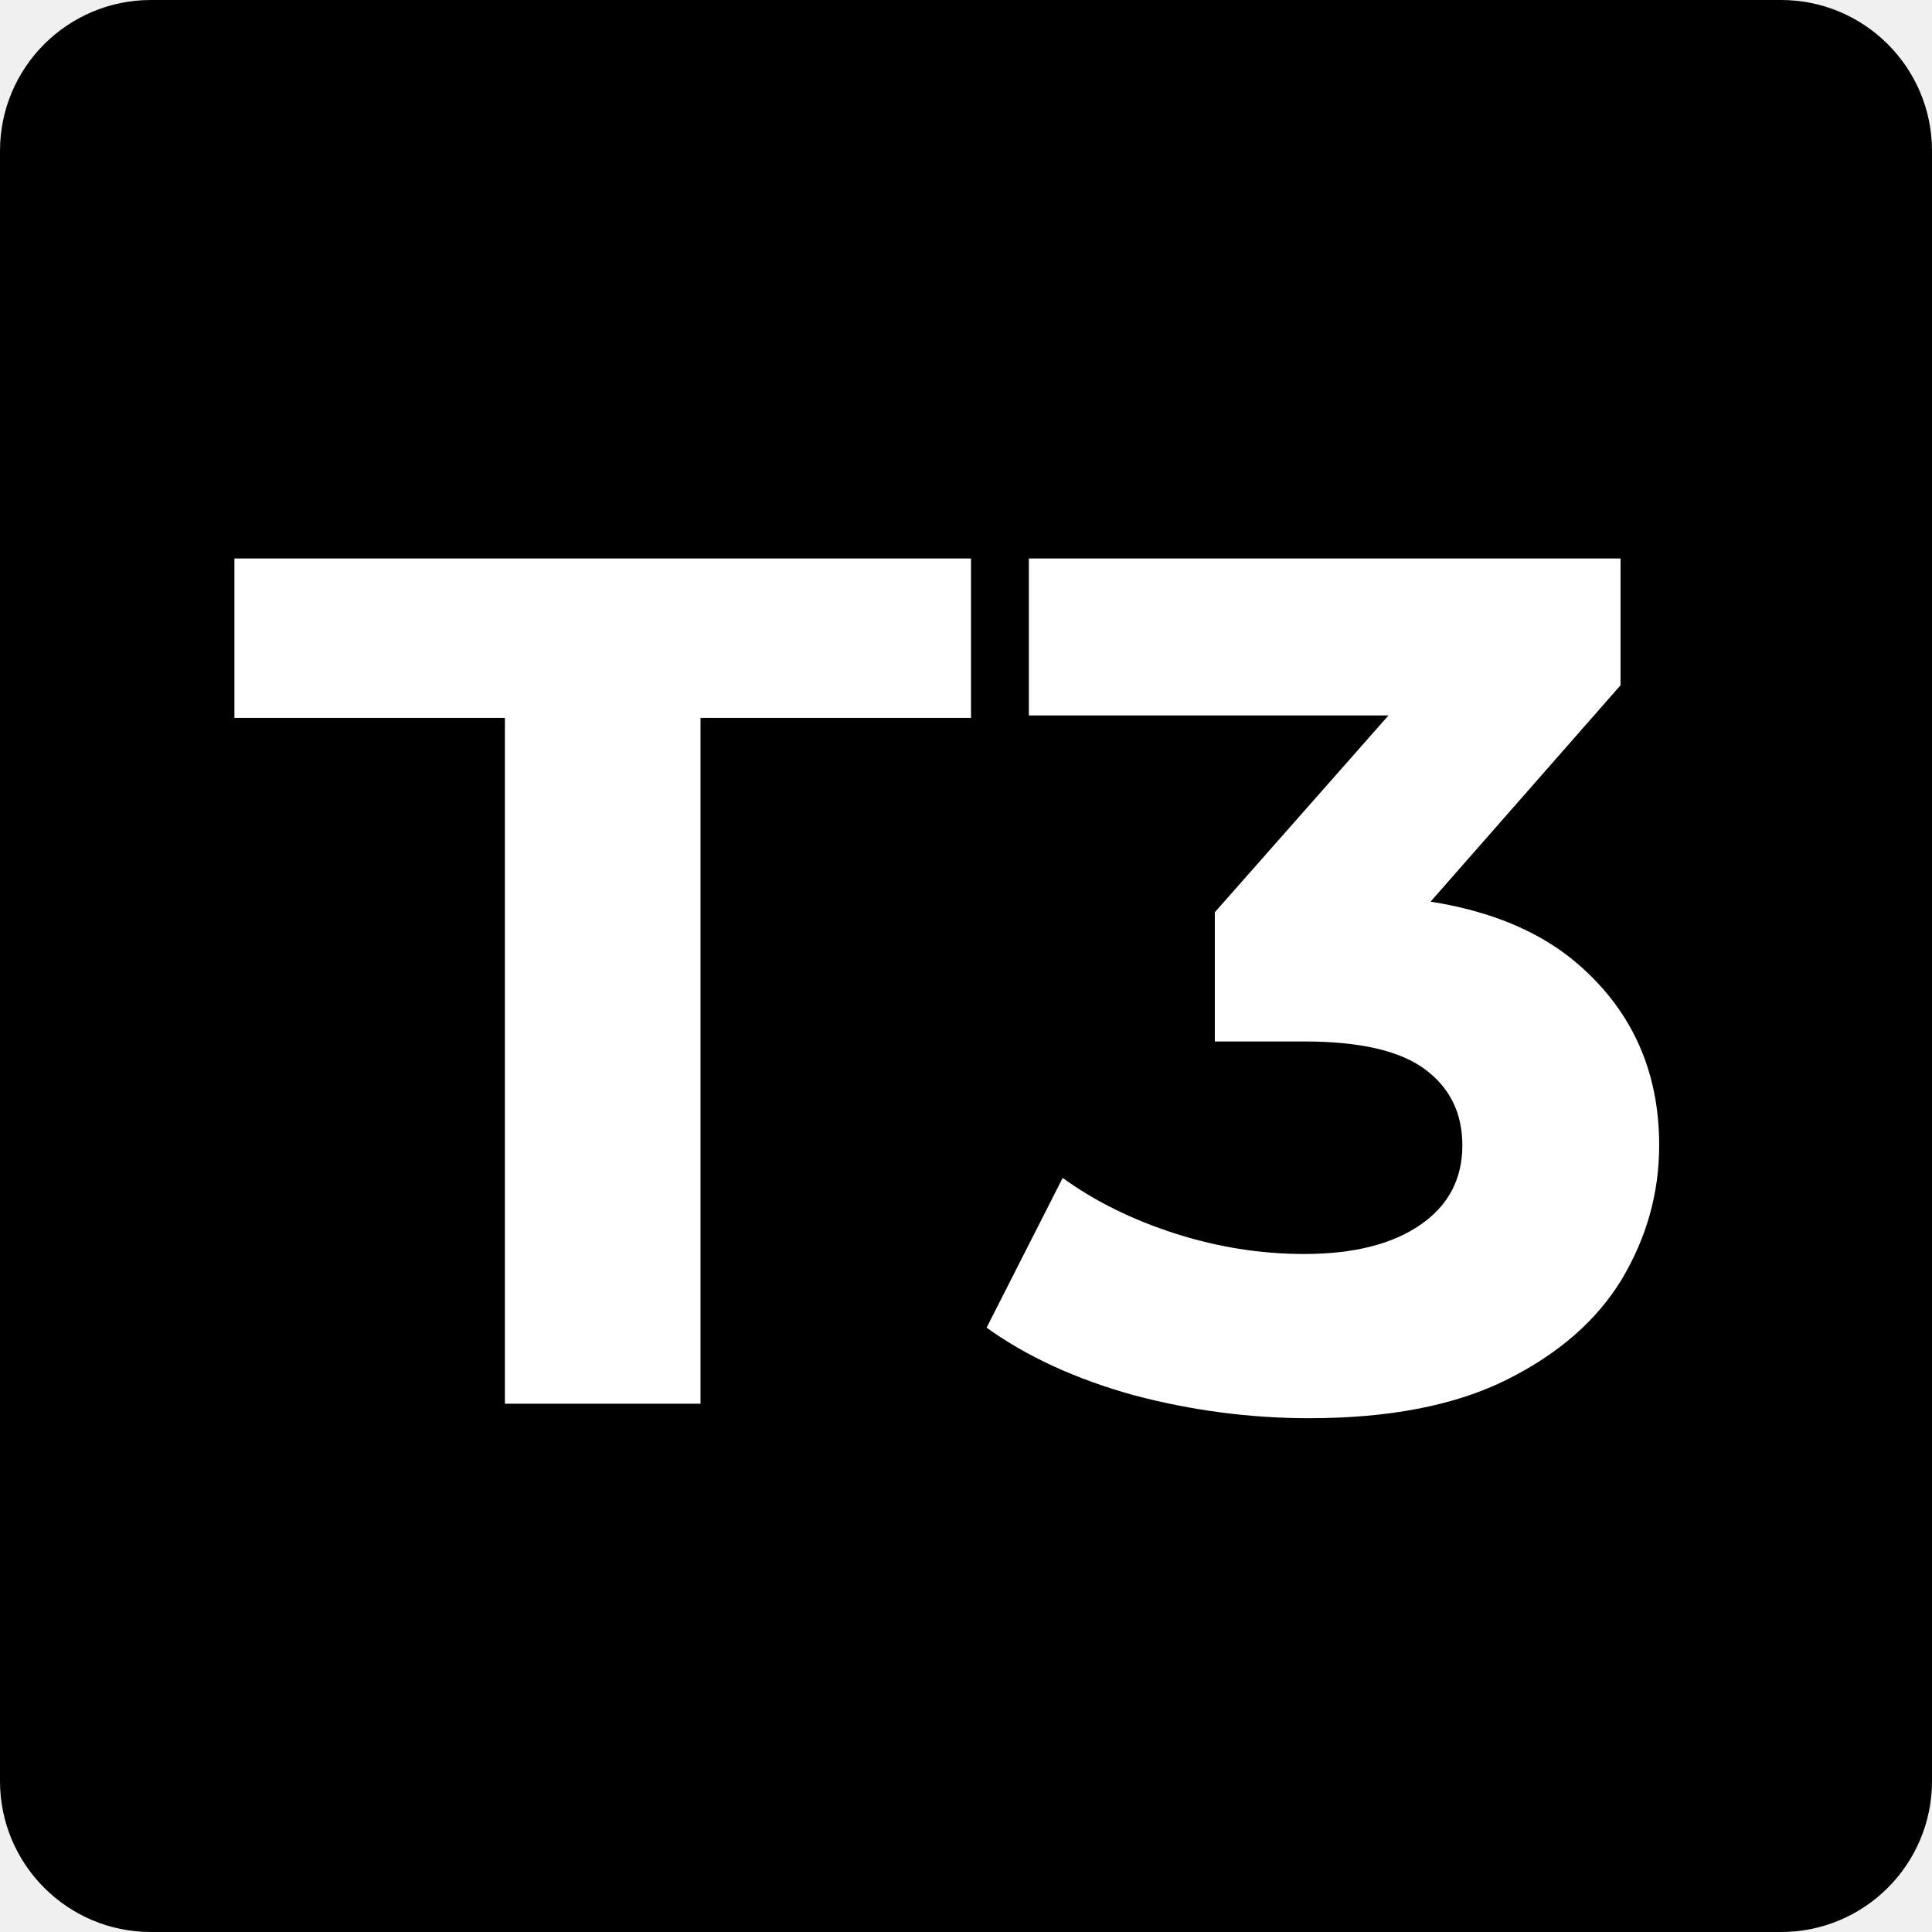
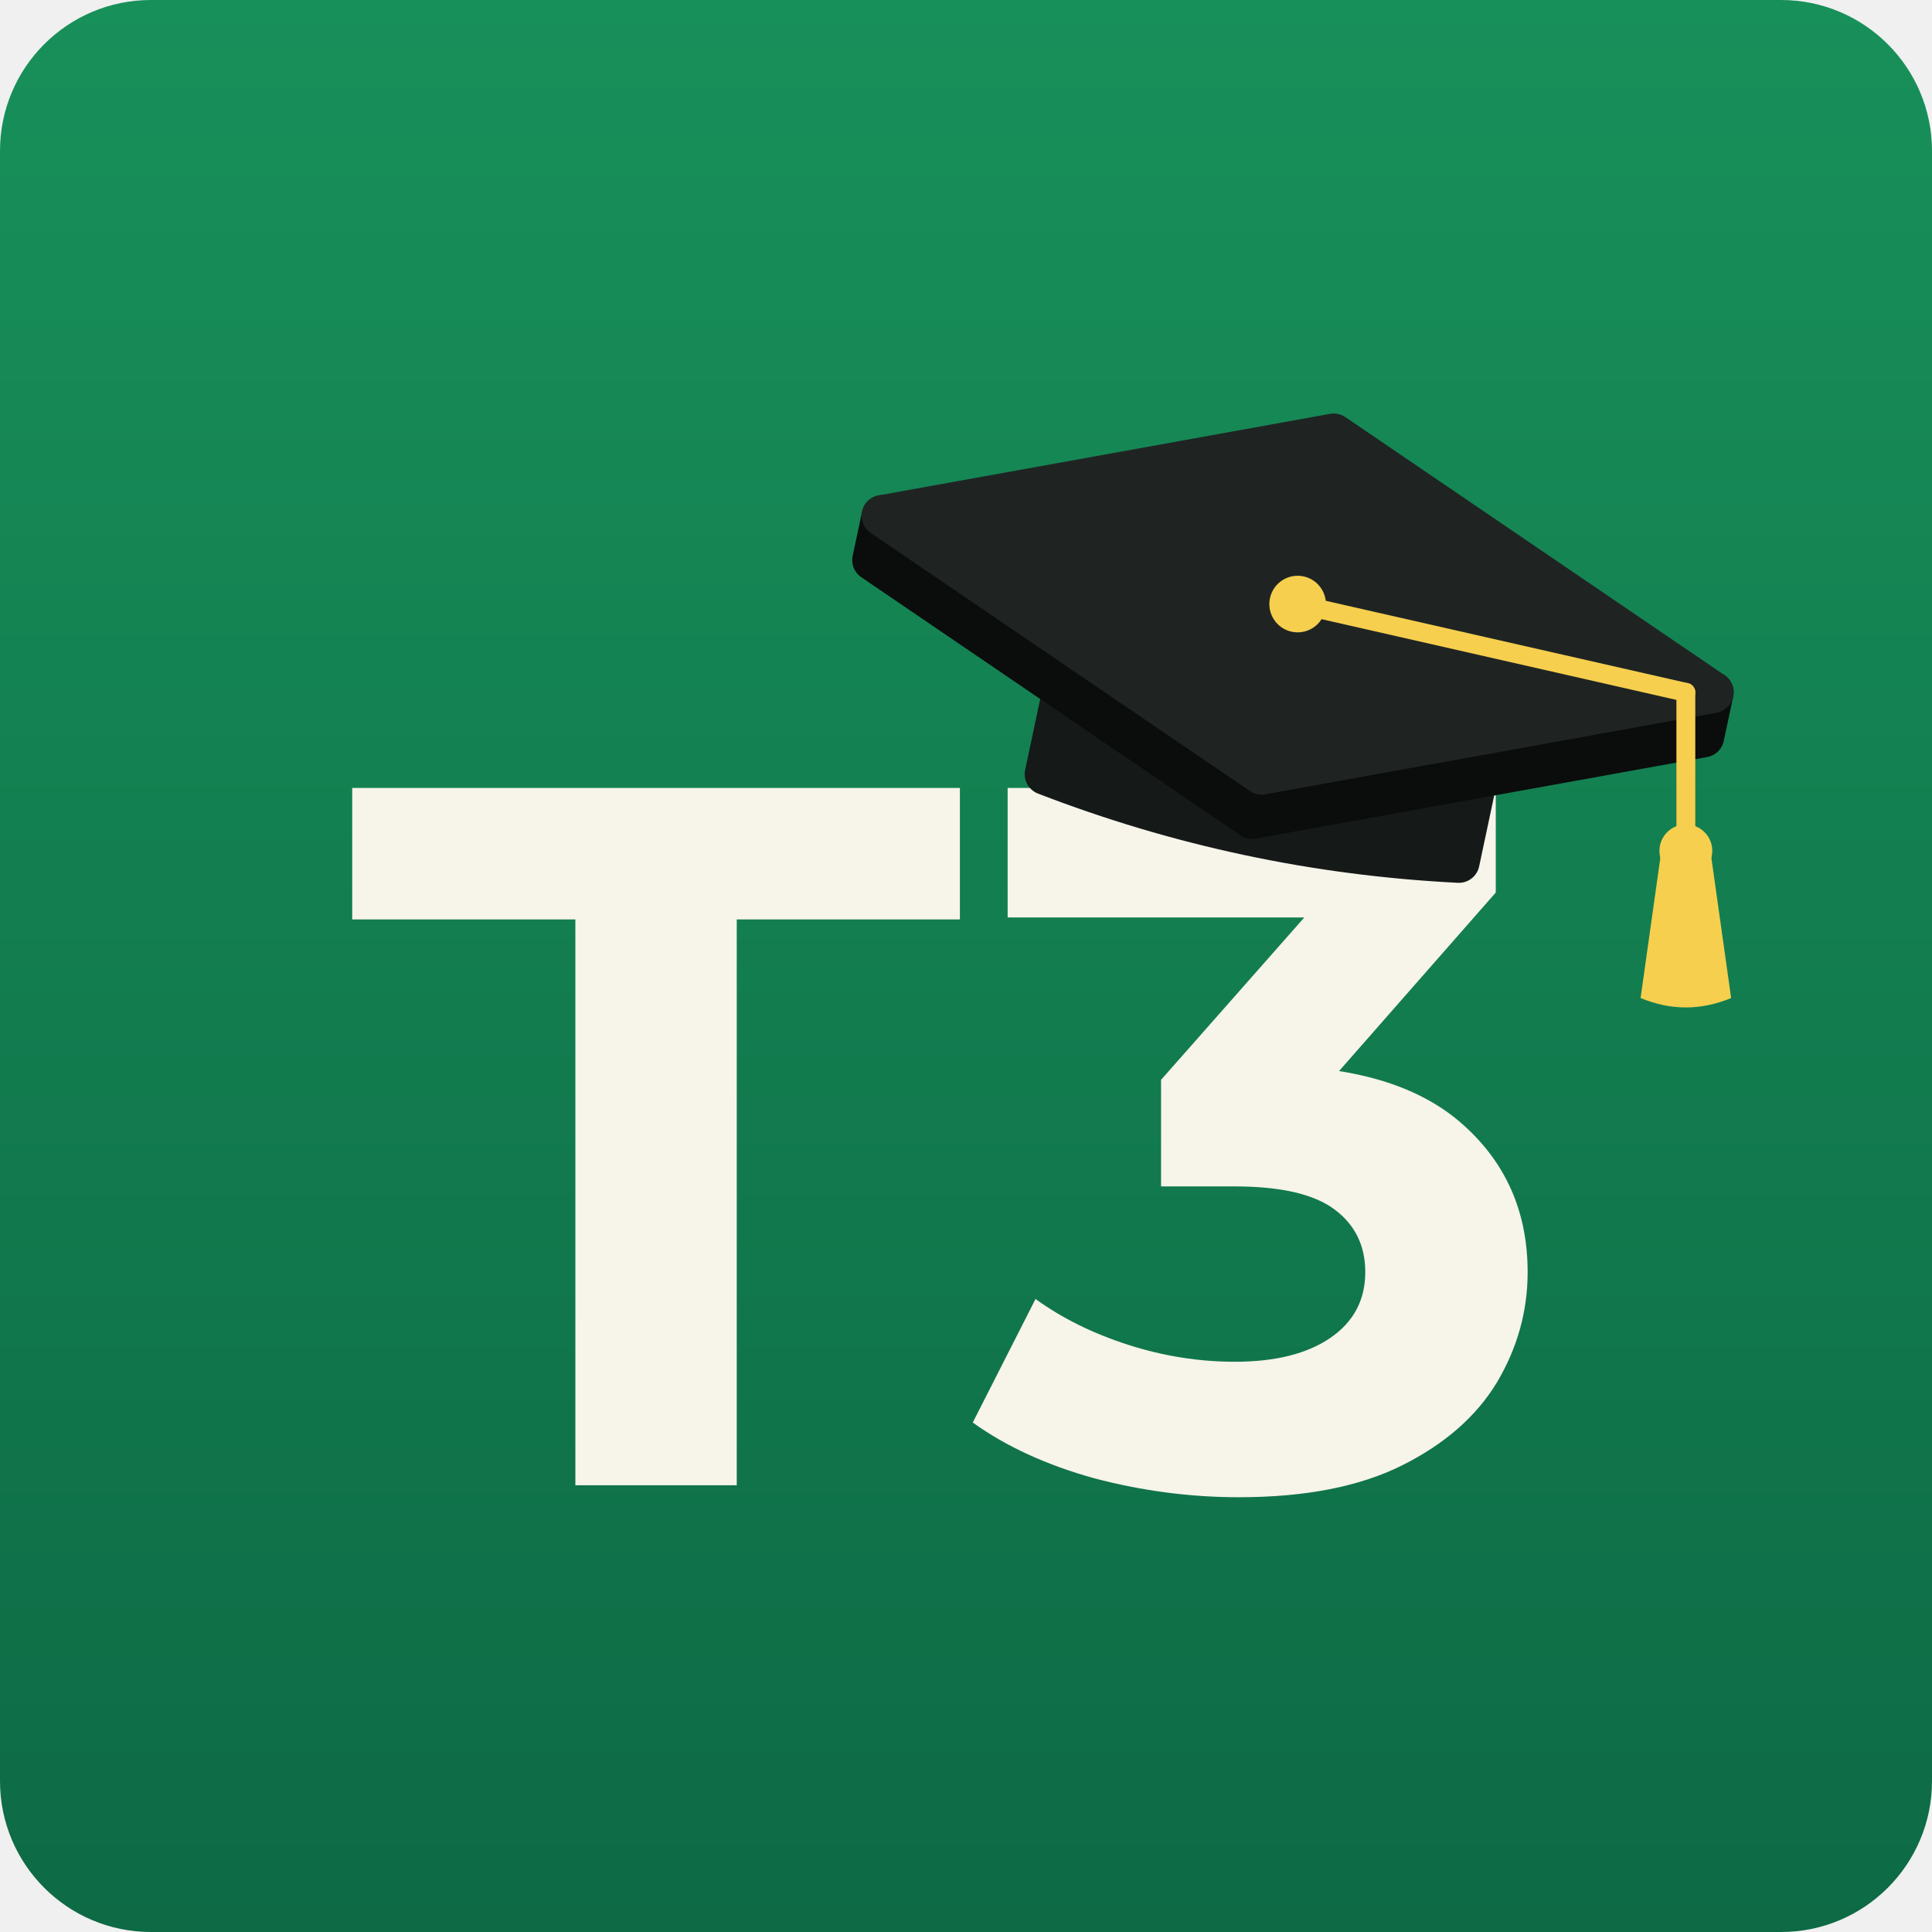
<svg xmlns="http://www.w3.org/2000/svg" width="128" height="128" viewBox="0 0 128 128" fill="none">
-   <path d="M0 10C0 4.477 4.477 0 10 0H118C123.523 0 128 4.477 128 10V118C128 123.523 123.523 128 118 128H10C4.477 128 0 123.523 0 118V10Z" fill="black" />
-   <path d="M33.451 93V47.56H15.531V37H64.331V47.56H46.411V93H33.451ZM86.725 93.96C82.832 93.96 78.965 93.453 75.125 92.44C71.285 91.373 68.032 89.88 65.365 87.96L70.405 78.04C72.539 79.587 75.019 80.813 77.845 81.72C80.672 82.627 83.525 83.08 86.405 83.08C89.659 83.08 92.219 82.44 94.085 81.16C95.952 79.88 96.885 78.12 96.885 75.88C96.885 73.747 96.059 72.067 94.405 70.84C92.752 69.613 90.085 69 86.405 69H80.485V60.44L96.085 42.76L97.525 47.4H68.165V37H107.365V45.4L91.845 63.08L85.285 59.32H89.045C95.925 59.32 101.125 60.867 104.645 63.96C108.165 67.053 109.925 71.027 109.925 75.88C109.925 79.027 109.099 81.987 107.445 84.76C105.792 87.48 103.259 89.693 99.845 91.4C96.432 93.107 92.059 93.96 86.725 93.96Z" fill="white" />
+   <defs>
+     <linearGradient id="board" x1="0" y1="0" x2="0" y2="128" gradientUnits="userSpaceOnUse">
+       <stop stop-color="#18905A" />
+       <stop offset="1" stop-color="#0D6A45" />
+     </linearGradient>
+   </defs>
+   <path d="M0 10C0 4.477 4.477 0 10 0H118C123.523 0 128 4.477 128 10V118C128 123.523 123.523 128 118 128H10C4.477 128 0 123.523 0 118V10Z" fill="url(#board)" />
+   <path transform="translate(10.5225 21.6784) scale(0.825)" d="M33.451 93V47.56H15.531V37H64.331V47.56H46.411V93H33.451ZM86.725 93.96C82.832 93.96 78.965 93.453 75.125 92.44C71.285 91.373 68.032 89.88 65.365 87.96L70.405 78.04C72.539 79.587 75.019 80.813 77.845 81.72C80.672 82.627 83.525 83.08 86.405 83.08C89.659 83.08 92.219 82.44 94.085 81.16C95.952 79.88 96.885 78.12 96.885 75.88C96.885 73.747 96.059 72.067 94.405 70.84C92.752 69.613 90.085 69 86.405 69H80.485V60.44L96.085 42.76L97.525 47.4H68.165V37H107.365V45.4L91.845 63.08L85.285 59.32H89.045C95.925 59.32 101.125 60.867 104.645 63.96C108.165 67.053 109.925 71.027 109.925 75.88C109.925 79.027 109.099 81.987 107.445 84.76C105.792 87.48 103.259 89.693 99.845 91.4C96.432 93.107 92.059 93.96 86.725 93.96Z" fill="#F7F4EA" />
+   <g transform="scale(0.125)">
+     <g transform="translate(663.66 433.63) rotate(12)">
+       <path d="M-112 0Q0 18 112 0V-96H-112Z" fill="#151918" stroke="#151918" stroke-width="22" stroke-linejoin="round" />
+       <polygon points="-225 -116 0 -24 225 -116 225 -92 0 0 -225 -92" fill="#0A0D0C" stroke="#0A0D0C" stroke-width="22" stroke-linejoin="round" />
+       <polygon points="-225 -116 0 -208 225 -116 0 -24" fill="#1F2423" stroke="#1F2423" stroke-width="22" stroke-linejoin="round" />
+       <path d="M0 -116L211 -113" stroke="#F6CF4E" stroke-width="10" stroke-linecap="round" fill="none" />
+       <circle cx="0" cy="-116" r="15" fill="#F6CF4E" />
+     </g>
+     <path d="M893.54 366.97V456.97" stroke="#F6CF4E" stroke-width="10" stroke-linecap="round" />
+     <path d="M880.54 450.97H906.54L917.54 528.97Q893.54 538.97 869.54 528.97Z" fill="#F6CF4E" />
+     <circle cx="893.54" cy="450.97" r="14" fill="#F6CF4E" />
+   </g>
</svg>
